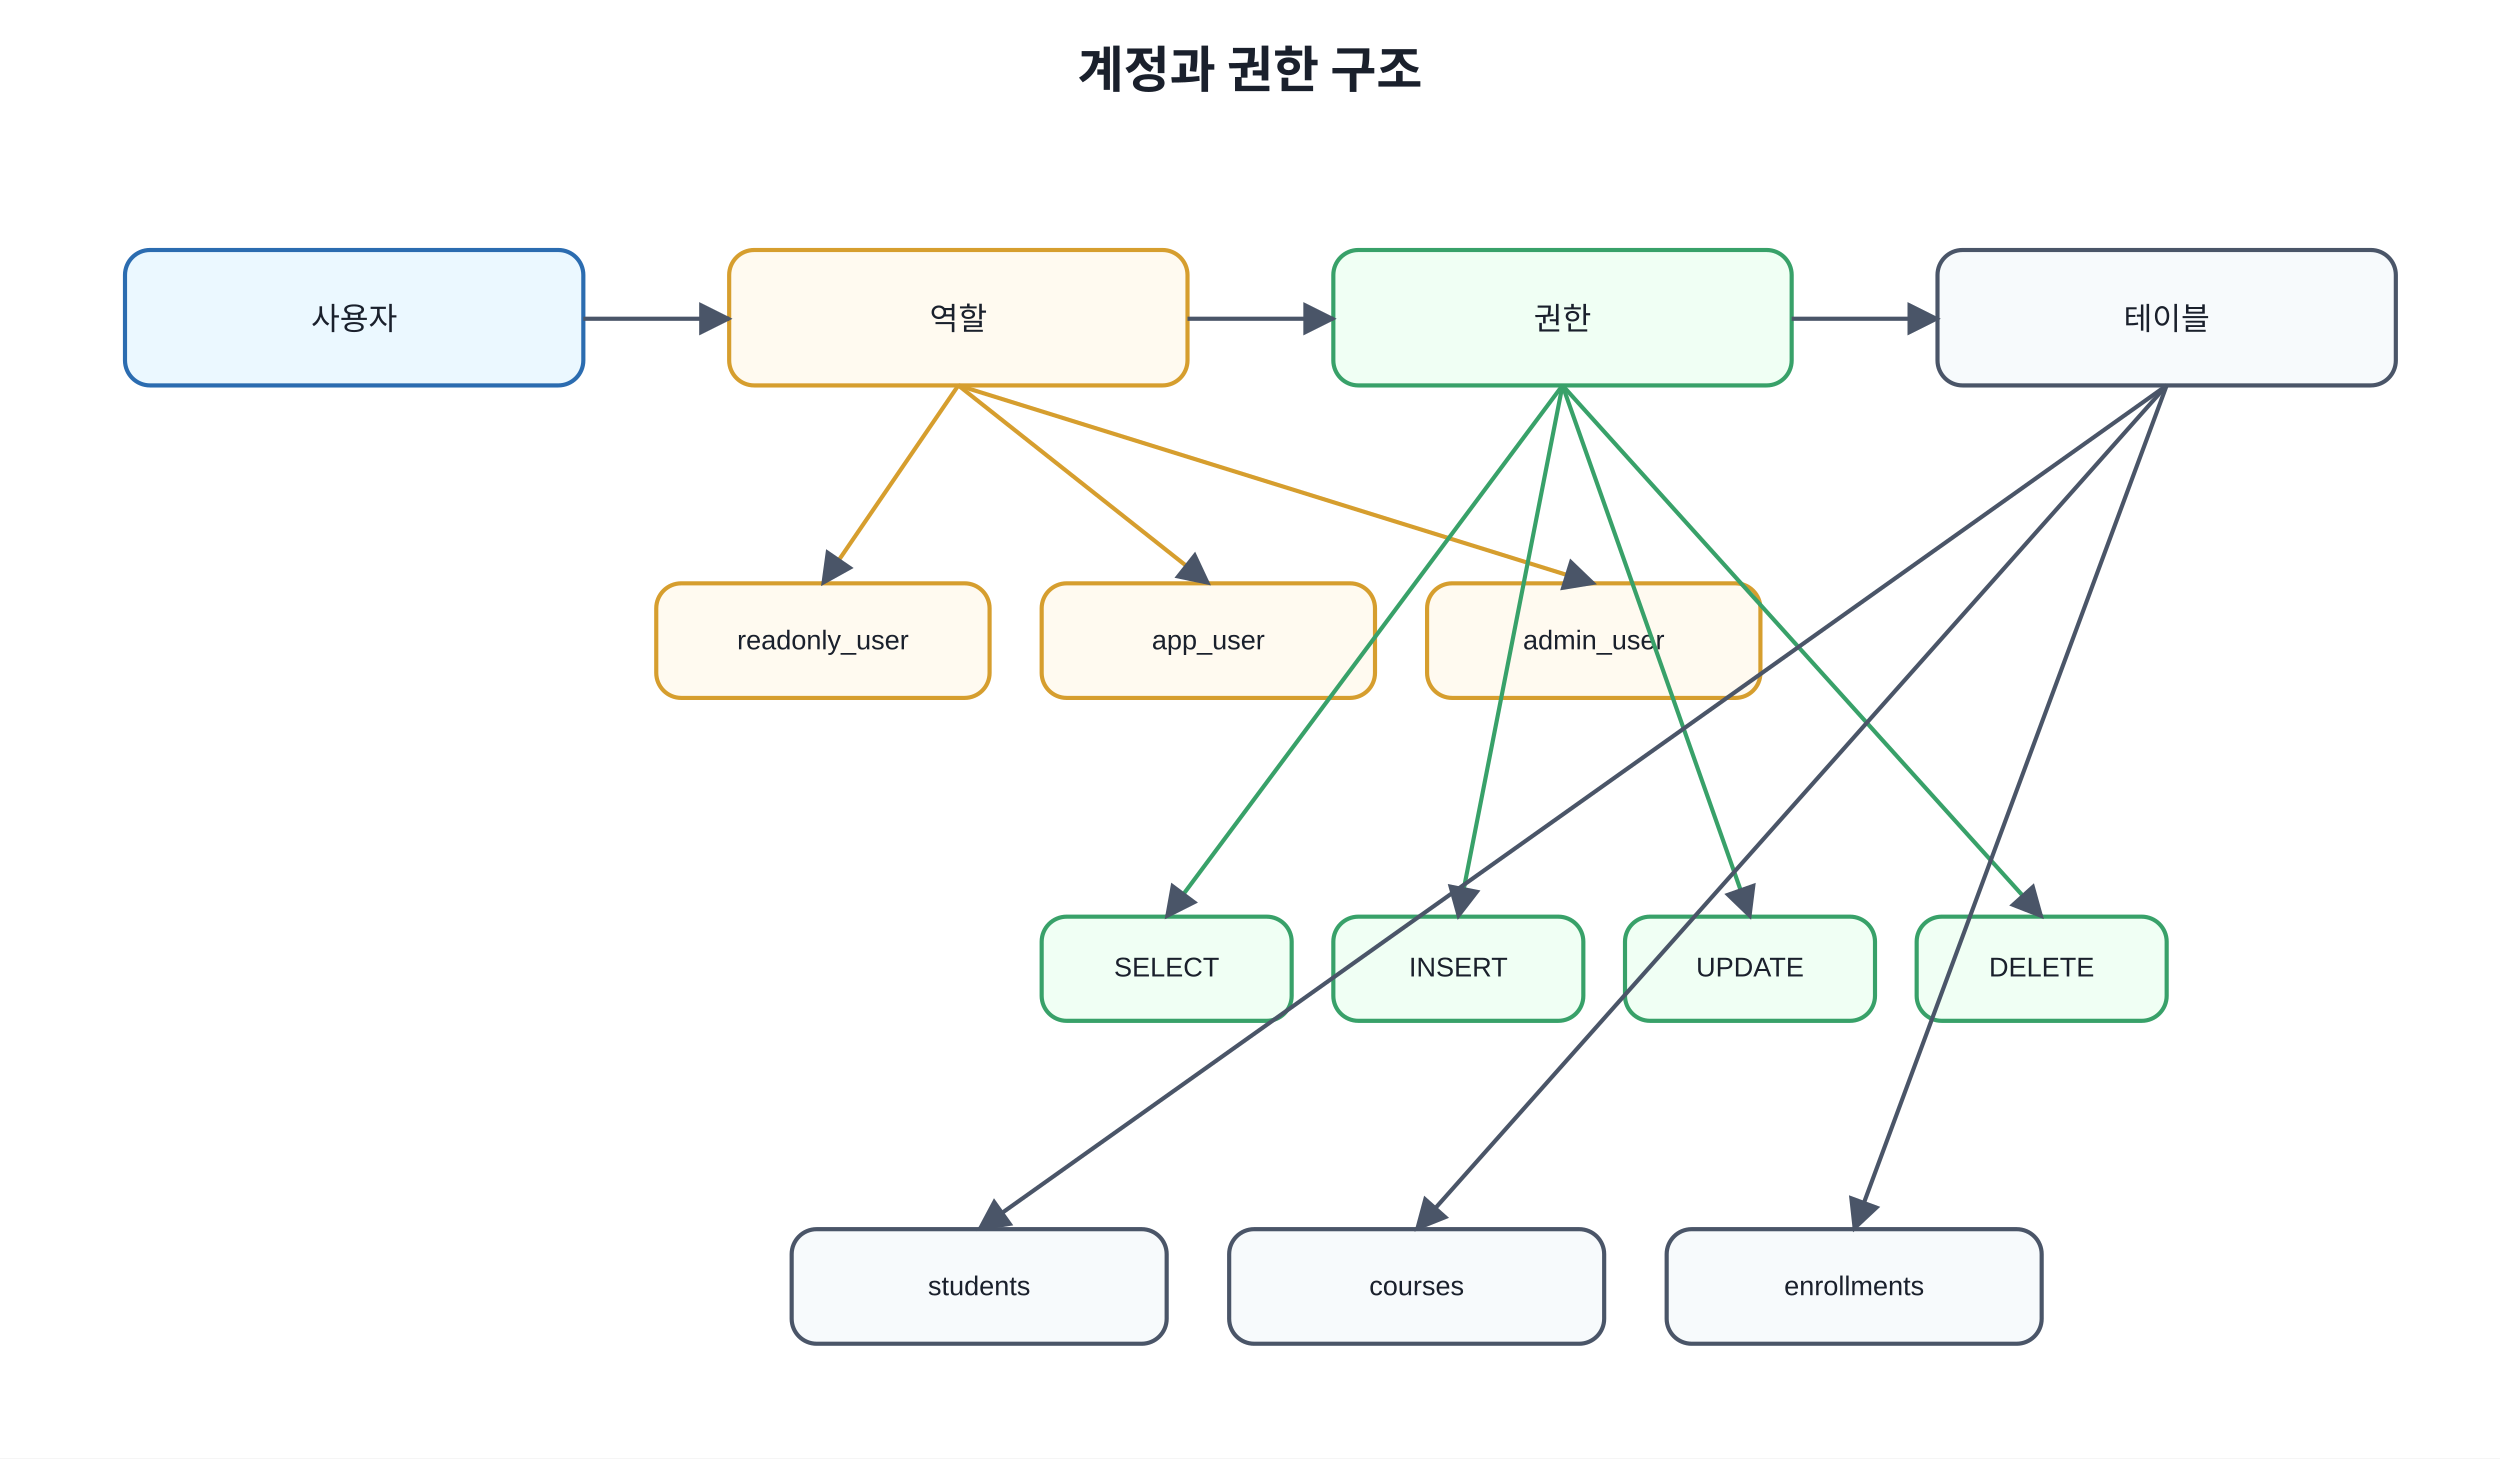
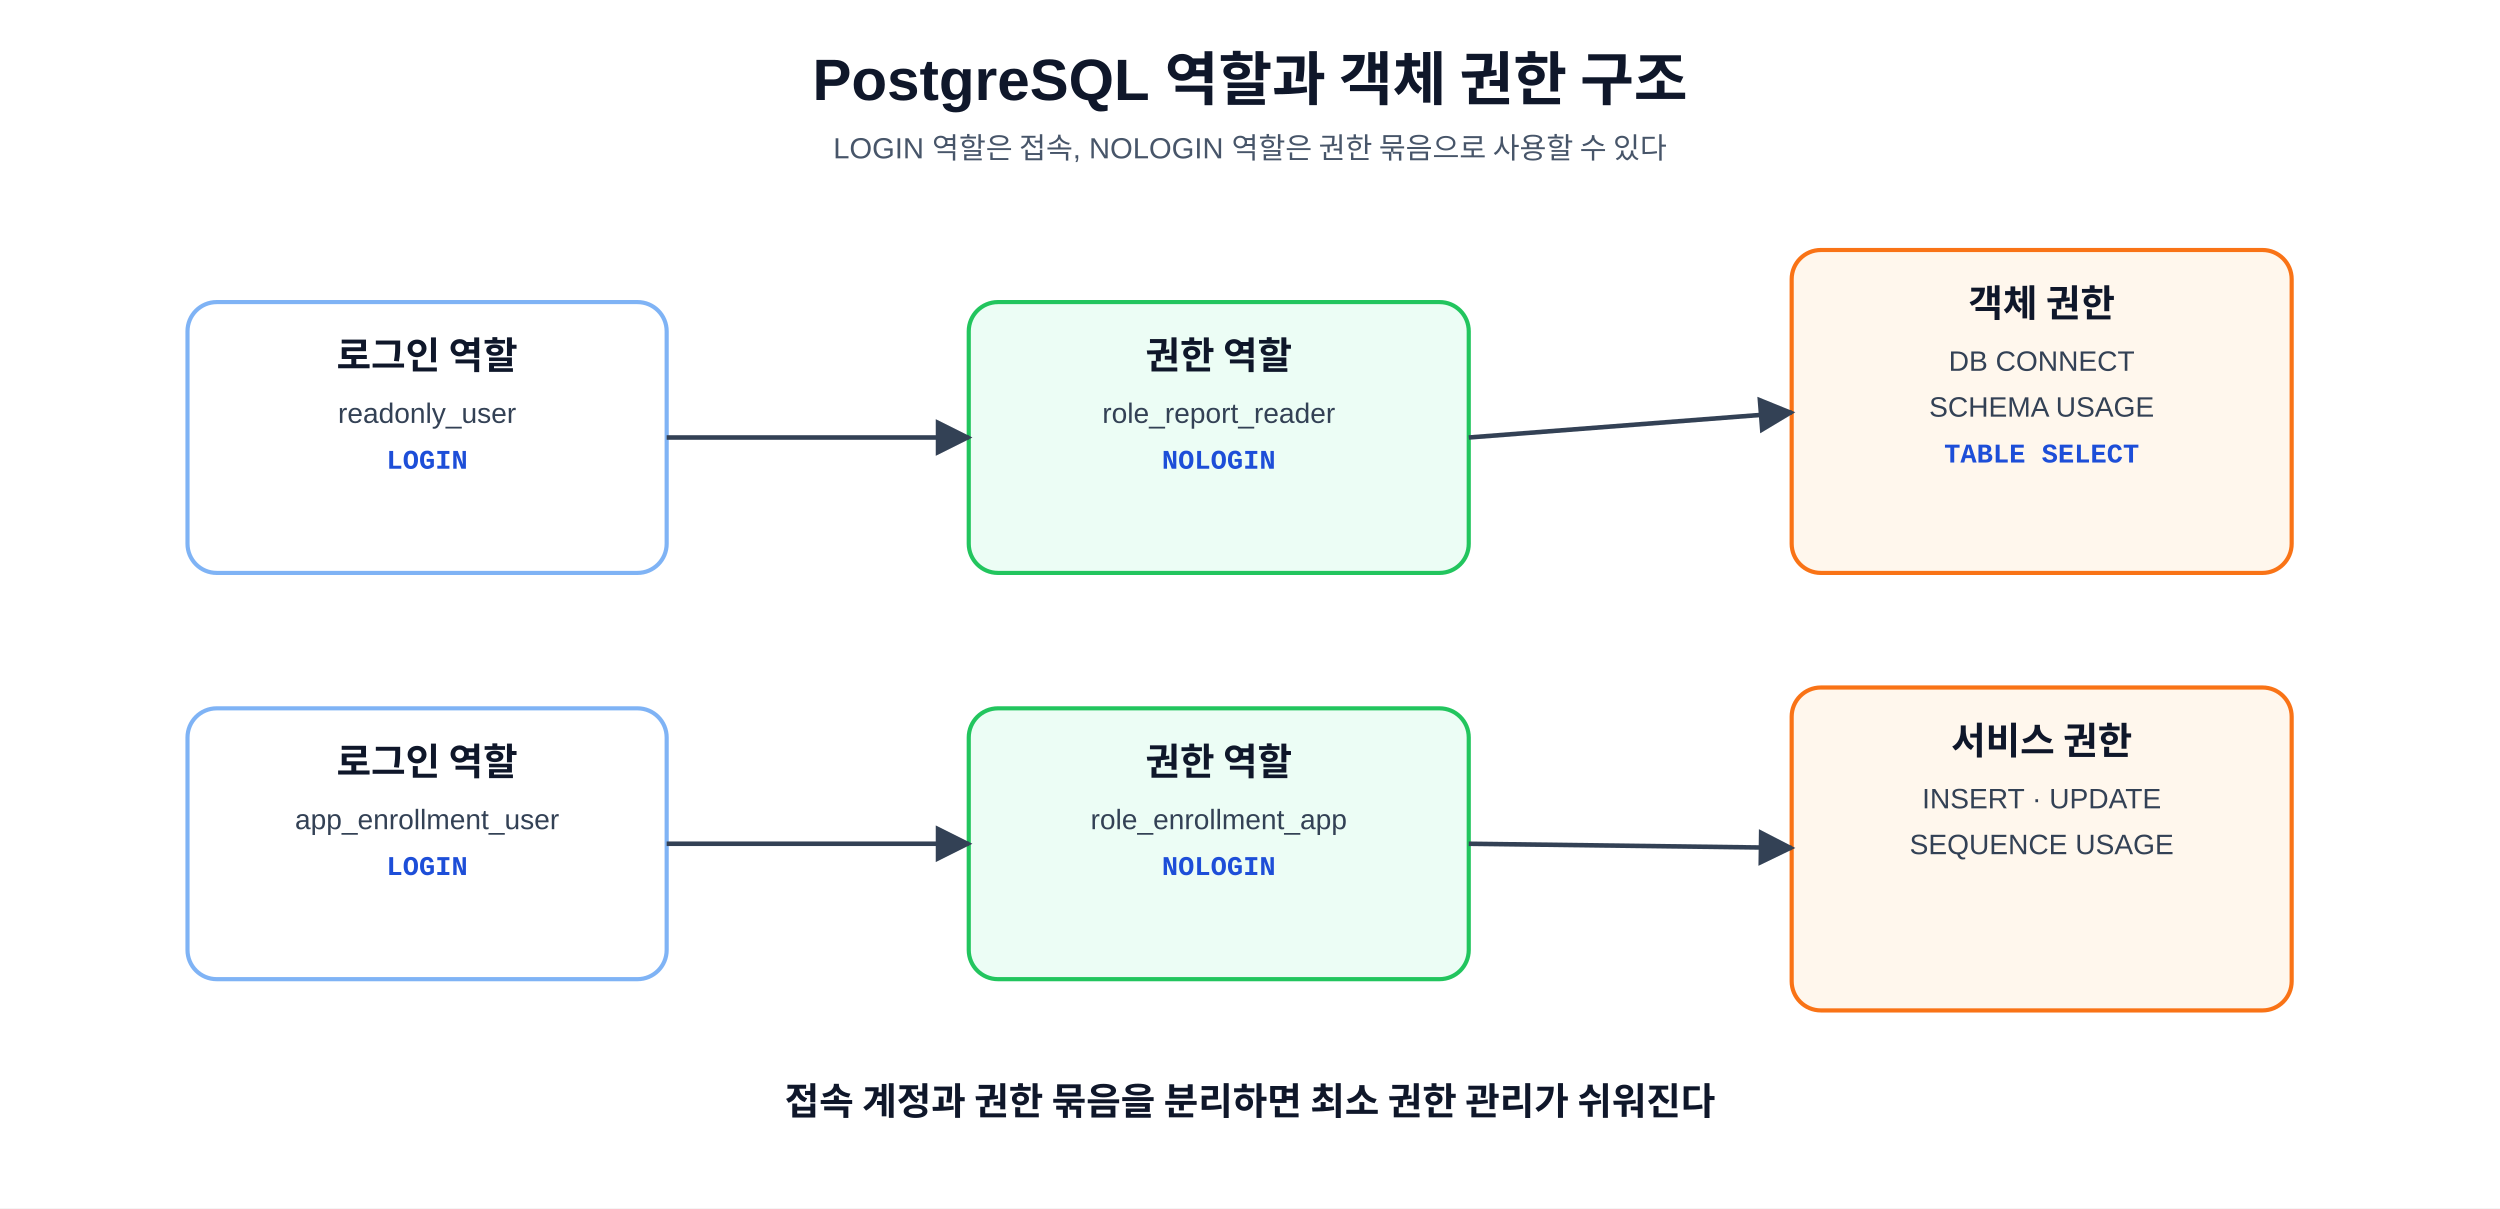
- <svg xmlns="http://www.w3.org/2000/svg" width="1200" height="700" viewBox="0 0 1200 700">
+ <svg xmlns="http://www.w3.org/2000/svg" width="100%" viewBox="0 0 1200 580" role="img" aria-labelledby="title desc">
  <defs>
-     <marker id="a" viewBox="0 0 10 10" refX="9" refY="5" markerWidth="8" markerHeight="8" orient="auto">
-       <path d="M0 0L10 5L0 10z" fill="#4a5568" />
+     <marker id="arrow" viewBox="0 0 10 10" refX="9" refY="5" markerWidth="8" markerHeight="8" orient="auto">
+       <path d="M0 0L10 5L0 10Z" fill="#334155" />
    </marker>
-     <style>text{font-family:Malgun Gothic,Apple SD Gothic Neo,Noto Sans KR,Arial,sans-serif;fill:#1a202c}.t{font-size:24px;font-weight:700}.b{fill:#f7fafc;stroke:#4a5568;stroke-width:2;rx:12}.m{fill:#ebf8ff;stroke:#2b6cb0}.g{fill:#f0fff4;stroke:#38a169}.y{fill:#fffaf0;stroke:#d69e2e}.l{font-size:15px;text-anchor:middle;dominant-baseline:middle}.s{font-size:13px;text-anchor:middle;dominant-baseline:middle}</style>
+     <style>
+ text{font-family:"Malgun Gothic", "Apple SD Gothic Neo", "Noto Sans KR", Arial, sans-serif;fill:#0f172a} .title{font-size:28px;font-weight:700;text-anchor:middle} .sub{font-size:14px;fill:#475569;text-anchor:middle} .box{fill:#fff;stroke:#7fb3f5;stroke-width:2;rx:14} .safe{fill:#ecfdf5;stroke:#22c55e;stroke-width:2;rx:14} .warn{fill:#fff7ed;stroke:#f97316;stroke-width:2;rx:14} .risk{fill:#fdf2f8;stroke:#db2777;stroke-width:2;rx:14} .ai{fill:#f5f3ff;stroke:#8b5cf6;stroke-width:2;rx:14} .note{fill:#f8fafc;stroke:#94a3b8;stroke-width:1.5;rx:12} .head{font-size:18px;font-weight:700;text-anchor:middle} .body{font-size:13.5px;text-anchor:middle;fill:#334155} .small{font-size:12.5px;text-anchor:middle;fill:#334155} .code{font-family:Consolas, D2Coding, "Courier New", monospace;font-size:13px;font-weight:700;text-anchor:middle;fill:#1d4ed8} .arrow{stroke:#334155;stroke-width:2.2;fill:none;marker-end:url(#arrow)} .dash{stroke:#db2777;stroke-width:2;fill:none;stroke-dasharray:7 6;marker-end:url(#arrow)} .tag{font-size:12px;font-weight:700;fill:#2563eb;text-anchor:middle}
+ </style>
  </defs>
-   <rect width="100%" height="100%" fill="white" />
-   <text x="600" y="42" text-anchor="middle" class="t">계정과 권한 구조</text>
-   <rect x="60" y="120" width="220" height="65" class="b m" />
-   <text x="170" y="153" class="l">사용자</text>
-   <rect x="350" y="120" width="220" height="65" class="b y" />
-   <text x="460" y="153" class="l">역할</text>
-   <rect x="640" y="120" width="220" height="65" class="b g" />
-   <text x="750" y="153" class="l">권한</text>
-   <rect x="930" y="120" width="220" height="65" class="b" />
-   <text x="1040" y="153" class="l">테이블</text>
-   <rect x="315" y="280" width="160" height="55" class="b y" />
-   <text x="395" y="308" class="s">readonly_user</text>
-   <rect x="500" y="280" width="160" height="55" class="b y" />
-   <text x="580" y="308" class="s">app_user</text>
-   <rect x="685" y="280" width="160" height="55" class="b y" />
-   <text x="765" y="308" class="s">admin_user</text>
-   <rect x="500" y="440" width="120" height="50" class="b g" />
-   <text x="560" y="465" class="s">SELECT</text>
-   <rect x="640" y="440" width="120" height="50" class="b g" />
-   <text x="700" y="465" class="s">INSERT</text>
-   <rect x="780" y="440" width="120" height="50" class="b g" />
-   <text x="840" y="465" class="s">UPDATE</text>
-   <rect x="920" y="440" width="120" height="50" class="b g" />
-   <text x="980" y="465" class="s">DELETE</text>
-   <rect x="380" y="590" width="180" height="55" class="b" />
-   <text x="470" y="618" class="s">students</text>
-   <rect x="590" y="590" width="180" height="55" class="b" />
-   <text x="680" y="618" class="s">courses</text>
-   <rect x="800" y="590" width="180" height="55" class="b" />
-   <text x="890" y="618" class="s">enrollments</text>
-   <line x1="280" y1="153" x2="350" y2="153" stroke="#4a5568" stroke-width="2" marker-end="url(#a)" />
-   <line x1="570" y1="153" x2="640" y2="153" stroke="#4a5568" stroke-width="2" marker-end="url(#a)" />
-   <line x1="860" y1="153" x2="930" y2="153" stroke="#4a5568" stroke-width="2" marker-end="url(#a)" />
-   <line x1="460" y1="185" x2="395" y2="280" stroke="#d69e2e" stroke-width="2" marker-end="url(#a)" />
-   <line x1="460" y1="185" x2="580" y2="280" stroke="#d69e2e" stroke-width="2" marker-end="url(#a)" />
-   <line x1="460" y1="185" x2="765" y2="280" stroke="#d69e2e" stroke-width="2" marker-end="url(#a)" />
-   <line x1="750" y1="185" x2="560" y2="440" stroke="#38a169" stroke-width="2" marker-end="url(#a)" />
-   <line x1="750" y1="185" x2="700" y2="440" stroke="#38a169" stroke-width="2" marker-end="url(#a)" />
-   <line x1="750" y1="185" x2="840" y2="440" stroke="#38a169" stroke-width="2" marker-end="url(#a)" />
-   <line x1="750" y1="185" x2="980" y2="440" stroke="#38a169" stroke-width="2" marker-end="url(#a)" />
-   <line x1="1040" y1="185" x2="470" y2="590" stroke="#4a5568" stroke-width="2" marker-end="url(#a)" />
-   <line x1="1040" y1="185" x2="680" y2="590" stroke="#4a5568" stroke-width="2" marker-end="url(#a)" />
-   <line x1="1040" y1="185" x2="890" y2="590" stroke="#4a5568" stroke-width="2" marker-end="url(#a)" />
+   <rect width="1200" height="580" fill="#ffffff" />
+   <text x="600" y="48" class="title">PostgreSQL 역할과 객체 권한 구조</text>
+   <text x="600" y="76" class="sub">LOGIN 역할은 접속, NOLOGIN 역할은 권한 묶음으로 사용할 수 있다</text>
+   <rect x="90" y="145" width="230" height="130" class="box" />
+   <text x="205.0" y="177" class="head">로그인 역할</text>
+   <text x="205.0" y="203" class="body">readonly_user</text>
+   <text x="205.0" y="225" class="code">LOGIN</text>
+   <rect x="90" y="340" width="230" height="130" class="box" />
+   <text x="205.0" y="372" class="head">로그인 역할</text>
+   <text x="205.0" y="398" class="body">app_enrollment_user</text>
+   <text x="205.0" y="420" class="code">LOGIN</text>
+   <rect x="465" y="145" width="240" height="130" class="safe" />
+   <text x="585.0" y="177" class="head">권한 역할</text>
+   <text x="585.0" y="203" class="body">role_report_reader</text>
+   <text x="585.0" y="225" class="code">NOLOGIN</text>
+   <rect x="465" y="340" width="240" height="130" class="safe" />
+   <text x="585.0" y="372" class="head">권한 역할</text>
+   <text x="585.0" y="398" class="body">role_enrollment_app</text>
+   <text x="585.0" y="420" class="code">NOLOGIN</text>
+   <rect x="860" y="120" width="240" height="155" class="warn" />
+   <text x="980.0" y="152" class="head">객체 권한</text>
+   <text x="980.0" y="178" class="body">DB CONNECT</text>
+   <text x="980.0" y="200" class="body">SCHEMA USAGE</text>
+   <text x="980.0" y="222" class="code">TABLE SELECT</text>
+   <rect x="860" y="330" width="240" height="155" class="warn" />
+   <text x="980.0" y="362" class="head">서비스 권한</text>
+   <text x="980.0" y="388" class="body">INSERT · UPDATE</text>
+   <text x="980.0" y="410" class="body">SEQUENCE USAGE</text>
+   <path d="M320 210 L465 210" class="arrow" />
+   <path d="M320 405 L465 405" class="arrow" />
+   <path d="M705 210 L860 198" class="arrow" />
+   <path d="M705 405 L860 407" class="arrow" />
+   <text x="600" y="535" class="head">접속 계정과 권한 묶음을 분리하면 최소 권한 관리가 쉬워진다</text>
</svg>
